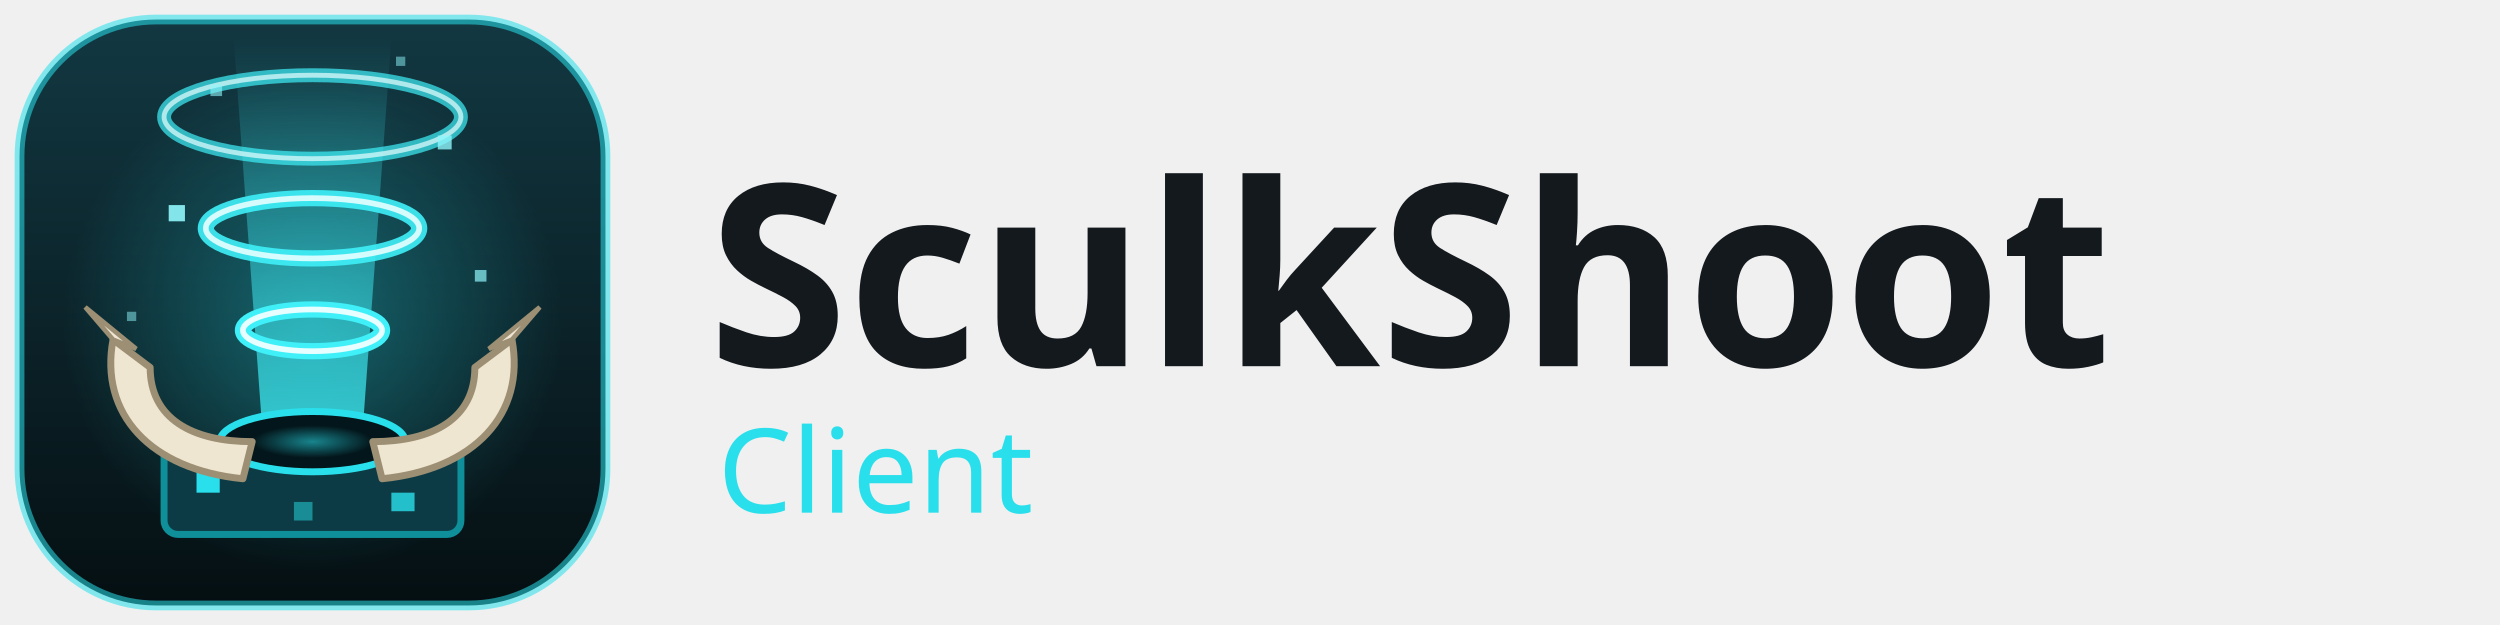
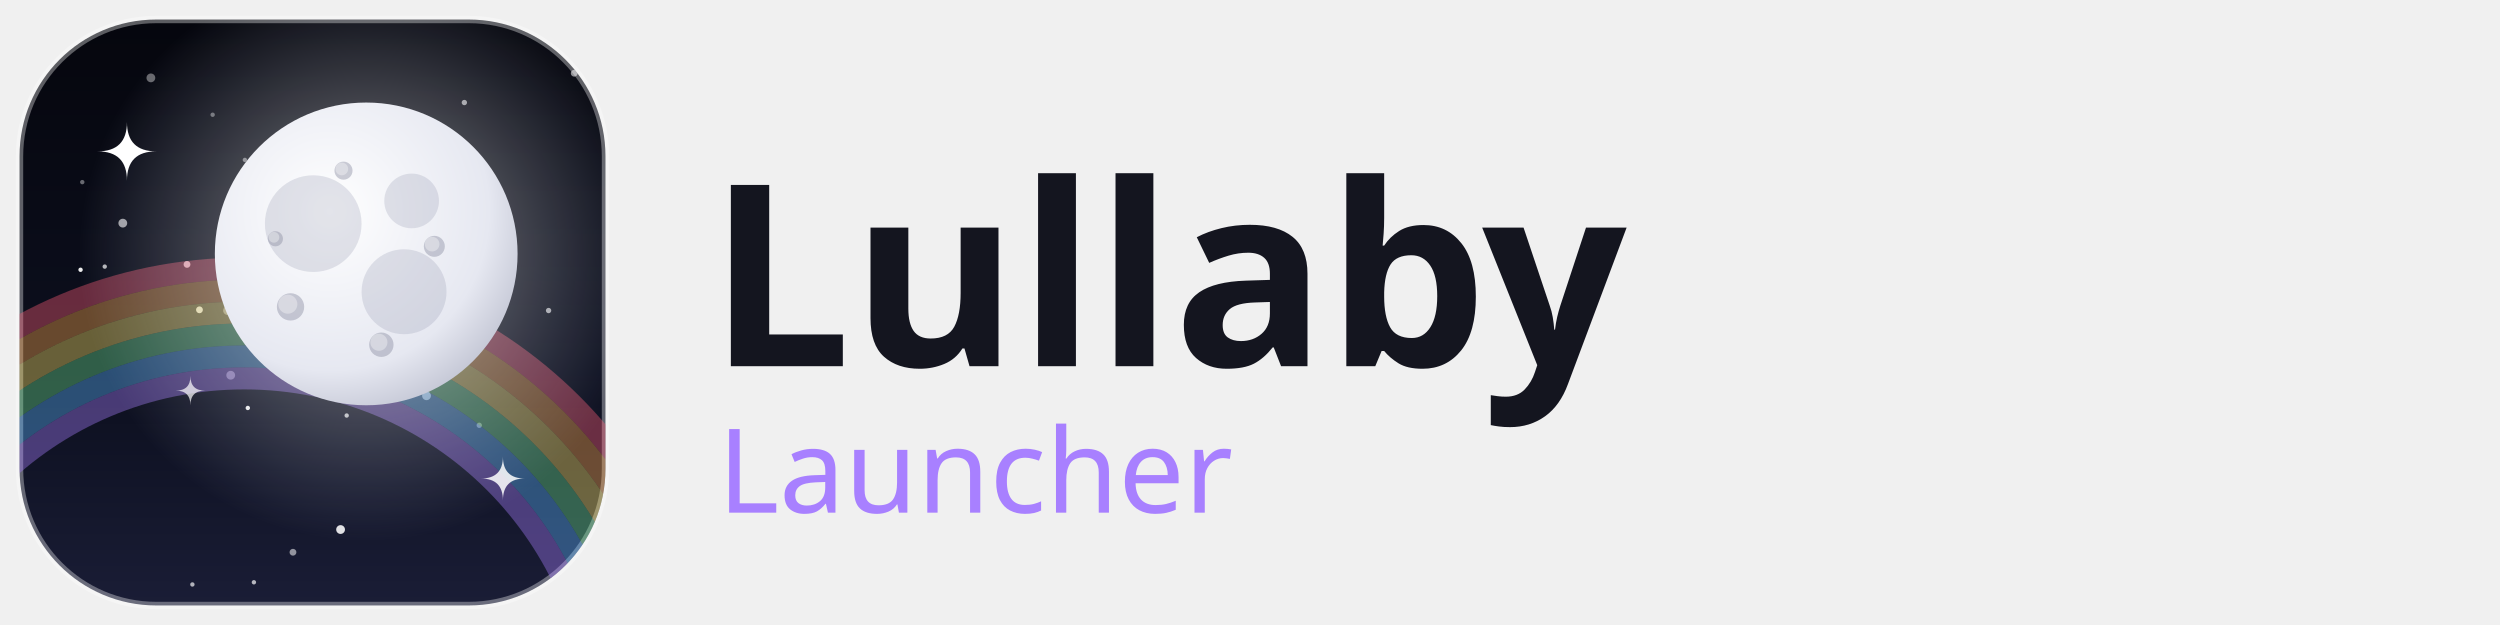
<svg xmlns="http://www.w3.org/2000/svg" width="1024" height="256" version="1.1" viewBox="0 0 1024 256">
  <defs>
-     <linearGradient id="bg" x1="0" y1="0" x2="0" y2="1">
-       <stop offset="0" stop-color="#123842" />
-       <stop offset="1" stop-color="#050f12" />
+     <linearGradient id="sky" x1="0" y1="0" x2="0" y2="1">
+       <stop offset="0" stop-color="#05060d" />
+       <stop offset="0.65" stop-color="#0d1020" />
+       <stop offset="1" stop-color="#1a1d36" />
    </linearGradient>
+     <radialGradient id="moonBody" cx="0.38" cy="0.36" r="0.75">
+       <stop offset="0" stop-color="#ffffff" />
+       <stop offset="0.7" stop-color="#e6e8f1" />
+       <stop offset="1" stop-color="#b9bccc" />
+     </radialGradient>
    <radialGradient id="halo" cx="0.5" cy="0.5" r="0.5">
-       <stop offset="0" stop-color="#29dfeb" stop-opacity="0.35" />
-       <stop offset="1" stop-color="#29dfeb" stop-opacity="0" />
+       <stop offset="0.45" stop-color="#ffffff" stop-opacity="0.28" />
+       <stop offset="1" stop-color="#dce4ff" stop-opacity="0" />
    </radialGradient>
-     <radialGradient id="earGlow" cx="0.5" cy="0.5" r="0.5">
-       <stop offset="0" stop-color="#8ff6fb" stop-opacity="0.9" />
-       <stop offset="1" stop-color="#29dfeb" stop-opacity="0" />
+     <radialGradient id="nightHalf" cx="0.3" cy="0.3" r="0.9">
+       <stop offset="0" stop-color="#2c3150" />
+       <stop offset="1" stop-color="#0e101c" />
    </radialGradient>
-     <linearGradient id="beam" x1="0" y1="1" x2="0" y2="0">
-       <stop offset="0" stop-color="#3ff0f8" stop-opacity="0.75" />
-       <stop offset="1" stop-color="#3ff0f8" stop-opacity="0" />
-     </linearGradient>
-     <radialGradient id="soulGlow" cx="0.5" cy="0.5" r="0.5">
-       <stop offset="0" stop-color="#29dfeb" stop-opacity="0.55" />
-       <stop offset="1" stop-color="#29dfeb" stop-opacity="0" />
+     <radialGradient id="dayHalf" cx="0.7" cy="0.3" r="0.9">
+       <stop offset="0" stop-color="#ffffff" />
+       <stop offset="1" stop-color="#c9ccdb" />
    </radialGradient>
  </defs>
-   <rect x="8" y="8" width="240" height="240" rx="56" fill="url(#bg)" stroke="#29dfeb" stroke-opacity="0.55" stroke-width="4" />
-   <circle cx="128" cy="131.5" r="102.6" fill="url(#halo)" />
-   <path d="M107.1 171.4 L95.7 15.6 L160.3 15.6 L148.9 171.4 Z" fill="url(#beam)" />
-   <ellipse cx="128" cy="135.3" rx="28.5" ry="8.55" fill="none" stroke="#3ff0f8" stroke-width="6.65" stroke-opacity="1" />
-   <ellipse cx="128" cy="135.3" rx="28.5" ry="8.55" fill="none" stroke="#e6feff" stroke-width="2.328" stroke-opacity="1" />
-   <ellipse cx="128" cy="93.5" rx="43.7" ry="12.35" fill="none" stroke="#3ff0f8" stroke-width="6.65" stroke-opacity="0.9" />
-   <ellipse cx="128" cy="93.5" rx="43.7" ry="12.35" fill="none" stroke="#e6feff" stroke-width="2.328" stroke-opacity="0.9" />
-   <ellipse cx="128" cy="47.9" rx="60.8" ry="17.1" fill="none" stroke="#3ff0f8" stroke-width="5.7" stroke-opacity="0.7" />
-   <ellipse cx="128" cy="47.9" rx="60.8" ry="17.1" fill="none" stroke="#e6feff" stroke-width="1.995" stroke-opacity="0.7" />
-   <rect x="67.2" y="180.9" width="121.6" height="38" rx="5.7" fill="#0d3b45" stroke="#0e8f99" stroke-width="2.85" />
-   <rect x="80.5" y="192.3" width="9.5" height="9.5" fill="#29dfeb" />
-   <rect x="160.3" y="201.8" width="9.5" height="7.6" fill="#29dfeb" fill-opacity="0.8" />
-   <rect x="120.4" y="205.6" width="7.6" height="7.6" fill="#1a8c96" />
-   <ellipse cx="128" cy="180.9" rx="38" ry="12.35" fill="#03161b" stroke="#29dfeb" stroke-width="2.85" />
-   <ellipse cx="128" cy="180.9" rx="24.7" ry="6.65" fill="url(#soulGlow)" />
-   <path d="M99.5 196.1 C61.5 192.3 40.6 169.5 46.3 139.1 L61.5 150.5 C61.5 171.4 78.6 180.9 103.3 180.9 Z" fill="#efe6d2" stroke="#9c8f74" stroke-width="2.85" stroke-linejoin="round" />
-   <path d="M46.3 139.1 L34.9 125.8 L55.8 142.9 Z" fill="#efe6d2" stroke="#9c8f74" stroke-width="1.9" />
-   <path d="M156.5 196.1 C194.5 192.3 215.4 169.5 209.7 139.1 L194.5 150.5 C194.5 171.4 177.4 180.9 152.7 180.9 Z" fill="#efe6d2" stroke="#9c8f74" stroke-width="2.85" stroke-linejoin="round" />
-   <path d="M209.7 139.1 L221.1 125.8 L200.2 142.9 Z" fill="#efe6d2" stroke="#9c8f74" stroke-width="1.9" />
-   <rect x="69.1" y="84" width="6.65" height="6.65" fill="#8ff6fb" fill-opacity="0.9" />
-   <rect x="179.3" y="55.5" width="5.7" height="5.7" fill="#8ff6fb" fill-opacity="0.8" />
-   <rect x="86.2" y="34.6" width="4.75" height="4.75" fill="#8ff6fb" fill-opacity="0.6" />
-   <rect x="194.5" y="110.6" width="4.75" height="4.75" fill="#8ff6fb" fill-opacity="0.7" />
-   <rect x="52" y="127.7" width="3.8" height="3.8" fill="#8ff6fb" fill-opacity="0.5" />
-   <rect x="162.2" y="23.2" width="3.8" height="3.8" fill="#8ff6fb" fill-opacity="0.5" />
-   <text x="290" y="150" font-family="sans-serif" font-size="104" font-weight="bold" fill="#14191e">SculkShoot</text>
-   <text x="294" y="210" font-family="sans-serif" font-size="48" fill="#29dfeb">Client</text>
+   <rect x="8.0" y="8.0" width="240.0" height="240.0" rx="56" fill="url(#sky)" stroke="#ffffff" stroke-opacity="0.35" stroke-width="3.0" />
+   <clipPath id="tile">
+     <rect x="8.0" y="8.0" width="240.0" height="240.0" rx="56" />
+   </clipPath>
+   <g clip-path="url(#tile)">
+     <circle cx="87.1" cy="47.0" r="0.9" fill="#ffffff" fill-opacity="0.39" />
+     <circle cx="136.3" cy="96.8" r="0.9" fill="#ffffff" fill-opacity="0.90" />
+     <circle cx="61.8" cy="31.9" r="1.8" fill="#ffffff" fill-opacity="0.39" />
+     <circle cx="33.0" cy="110.5" r="0.9" fill="#ffffff" fill-opacity="0.92" />
+     <circle cx="158.3" cy="147.3" r="0.9" fill="#ffffff" fill-opacity="0.70" />
+     <circle cx="104.0" cy="238.5" r="0.9" fill="#ffffff" fill-opacity="0.68" />
+     <circle cx="42.9" cy="109.2" r="0.9" fill="#ffffff" fill-opacity="0.69" />
+     <circle cx="142.0" cy="170.2" r="0.9" fill="#ffffff" fill-opacity="0.70" />
+     <circle cx="160.2" cy="98.4" r="0.9" fill="#ffffff" fill-opacity="0.69" />
+     <circle cx="155.6" cy="127.2" r="1.8" fill="#ffffff" fill-opacity="0.82" />
+     <circle cx="120.0" cy="226.2" r="1.4" fill="#ffffff" fill-opacity="0.53" />
+     <circle cx="196.3" cy="174.2" r="1.1" fill="#ffffff" fill-opacity="0.40" />
+     <circle cx="81.7" cy="126.9" r="1.4" fill="#ffffff" fill-opacity="0.79" />
+     <circle cx="78.8" cy="239.4" r="0.9" fill="#ffffff" fill-opacity="0.66" />
+     <circle cx="50.3" cy="91.4" r="1.8" fill="#ffffff" fill-opacity="0.60" />
+     <circle cx="235.2" cy="30.0" r="1.4" fill="#ffffff" fill-opacity="0.55" />
+     <circle cx="93.2" cy="127.2" r="1.8" fill="#ffffff" fill-opacity="0.39" />
+     <circle cx="33.7" cy="74.6" r="0.9" fill="#ffffff" fill-opacity="0.39" />
+     <circle cx="174.7" cy="162.1" r="1.8" fill="#ffffff" fill-opacity="0.52" />
+     <circle cx="101.5" cy="167.1" r="0.9" fill="#ffffff" fill-opacity="0.91" />
+     <circle cx="94.5" cy="153.7" r="1.8" fill="#ffffff" fill-opacity="0.39" />
+     <circle cx="190.2" cy="42.0" r="1.1" fill="#ffffff" fill-opacity="0.59" />
+     <circle cx="224.7" cy="127.2" r="1.1" fill="#ffffff" fill-opacity="0.62" />
+     <circle cx="139.5" cy="216.9" r="1.8" fill="#ffffff" fill-opacity="0.87" />
+     <circle cx="76.6" cy="108.3" r="1.4" fill="#ffffff" fill-opacity="0.76" />
+     <circle cx="100.3" cy="65.5" r="0.9" fill="#ffffff" fill-opacity="0.46" />
+     <circle cx="100.0" cy="300.0" r="190.0" fill="none" stroke="#ff5c78" stroke-opacity="0.38" stroke-width="9.0" />
+     <circle cx="100.0" cy="300.0" r="181.0" fill="none" stroke="#ffa84c" stroke-opacity="0.38" stroke-width="9.0" />
+     <circle cx="100.0" cy="300.0" r="172.0" fill="none" stroke="#ffe666" stroke-opacity="0.38" stroke-width="9.0" />
+     <circle cx="100.0" cy="300.0" r="163.0" fill="none" stroke="#6ce08c" stroke-opacity="0.38" stroke-width="9.0" />
+     <circle cx="100.0" cy="300.0" r="154.0" fill="none" stroke="#5cb6ff" stroke-opacity="0.38" stroke-width="9.0" />
+     <circle cx="100.0" cy="300.0" r="145.0" fill="none" stroke="#a880ff" stroke-opacity="0.38" stroke-width="9.0" />
+     <circle cx="150.0" cy="104.0" r="117.8" fill="url(#halo)" />
+     <circle cx="150.0" cy="104.0" r="62.0" fill="url(#moonBody)" />
+     <circle cx="128.3" cy="91.6" r="19.8" fill="#9ca0b4" fill-opacity="0.28" />
+     <circle cx="165.5" cy="119.5" r="17.4" fill="#9ca0b4" fill-opacity="0.28" />
+     <circle cx="168.6" cy="82.3" r="11.2" fill="#9ca0b4" fill-opacity="0.28" />
+     <circle cx="119.0" cy="125.7" r="5.6" fill="#8e92a6" fill-opacity="0.45" />
+     <circle cx="117.9" cy="124.6" r="3.9" fill="#ffffff" fill-opacity="0.35" />
+     <circle cx="177.9" cy="100.9" r="4.3" fill="#8e92a6" fill-opacity="0.45" />
+     <circle cx="177.0" cy="100.0" r="3.0" fill="#ffffff" fill-opacity="0.35" />
+     <circle cx="140.7" cy="69.9" r="3.7" fill="#8e92a6" fill-opacity="0.45" />
+     <circle cx="140.0" cy="69.2" r="2.6" fill="#ffffff" fill-opacity="0.35" />
+     <circle cx="156.2" cy="141.2" r="5.0" fill="#8e92a6" fill-opacity="0.45" />
+     <circle cx="155.2" cy="140.2" r="3.5" fill="#ffffff" fill-opacity="0.35" />
+     <circle cx="112.8" cy="97.8" r="3.1" fill="#8e92a6" fill-opacity="0.45" />
+     <circle cx="112.2" cy="97.2" r="2.2" fill="#ffffff" fill-opacity="0.35" />
+     <path d="M52.0 50.0 Q52.0 62.0 64.0 62.0 Q52.0 62.0 52.0 74.0 Q52.0 62.0 40.0 62.0 Q52.0 62.0 52.0 50.0Z" fill="#ffffff" fill-opacity="1.0" />
+     <path d="M206.0 187.0 Q206.0 196.0 215.0 196.0 Q206.0 196.0 206.0 205.0 Q206.0 196.0 197.0 196.0 Q206.0 196.0 206.0 187.0Z" fill="#ffffff" fill-opacity="0.85" />
+     <path d="M78.0 154.0 Q78.0 160.0 84.0 160.0 Q78.0 160.0 78.0 166.0 Q78.0 160.0 72.0 160.0 Q78.0 160.0 78.0 154.0Z" fill="#ffffff" fill-opacity="0.7" />
+   </g>
+   <text x="290" y="150" font-family="sans-serif" font-size="104" font-weight="bold" fill="#14151f">Lullaby</text>
+   <text x="294" y="210" font-family="sans-serif" font-size="48" fill="#a880ff">Launcher</text>
</svg>
